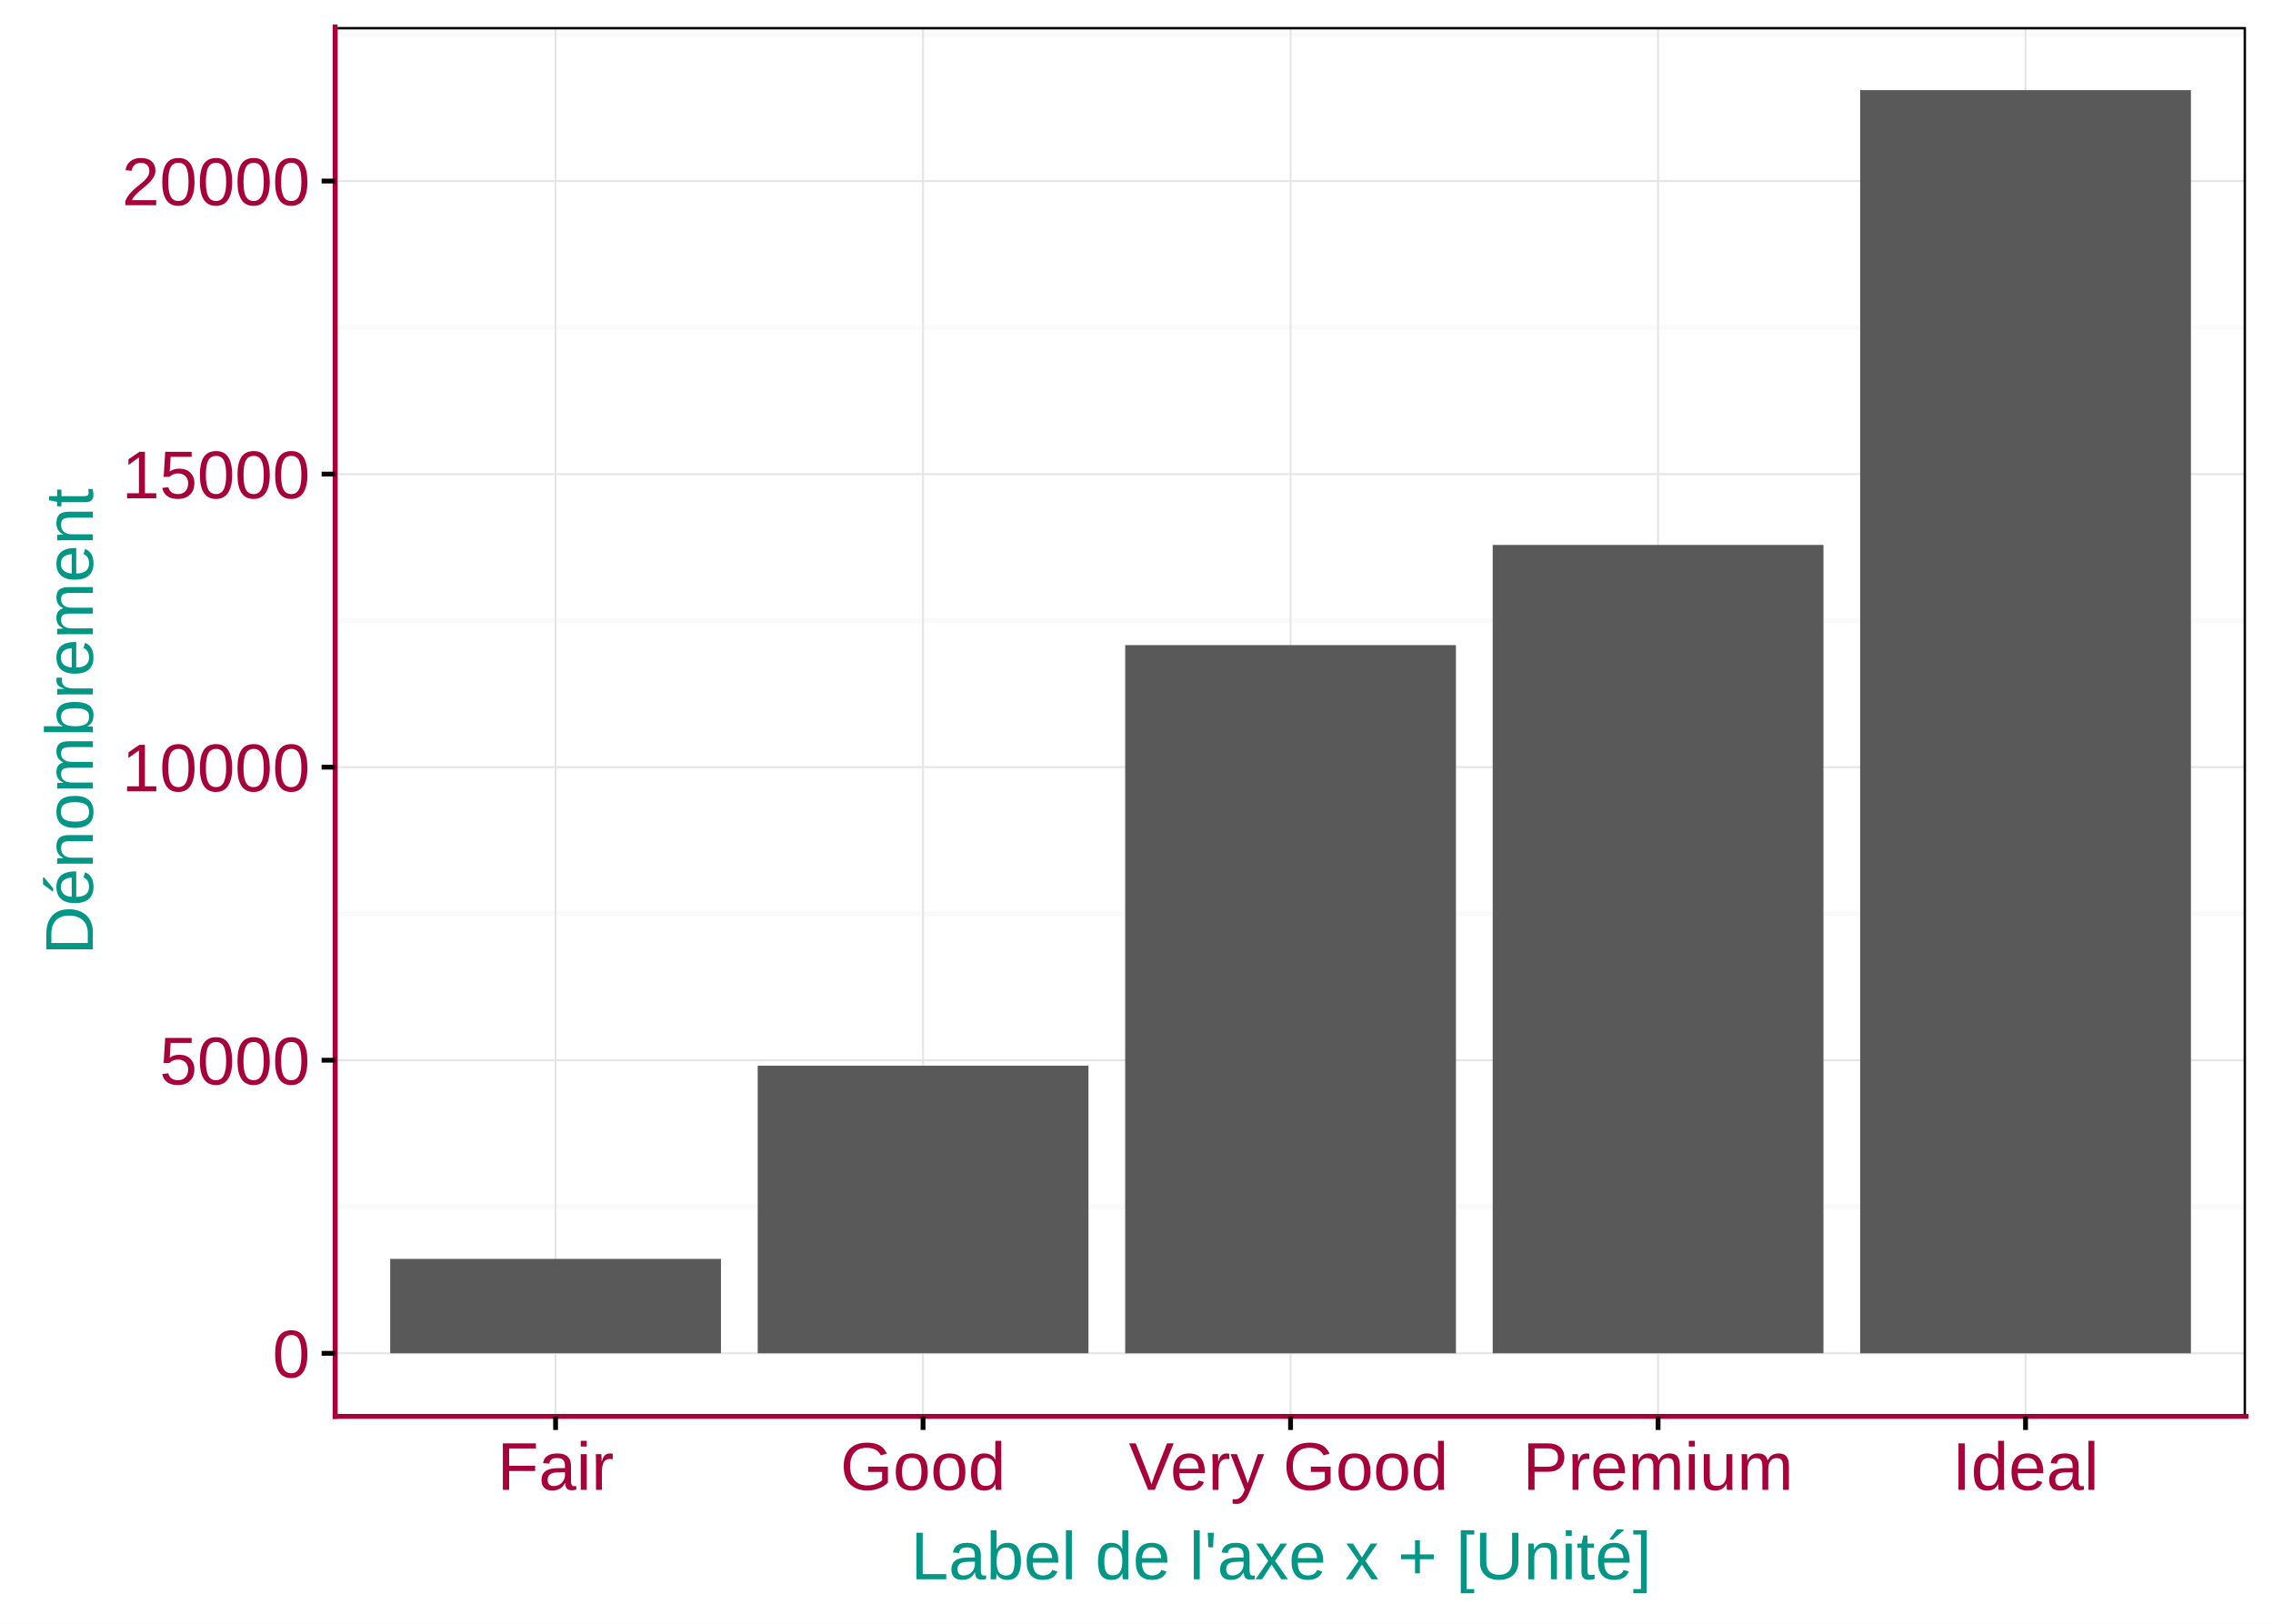
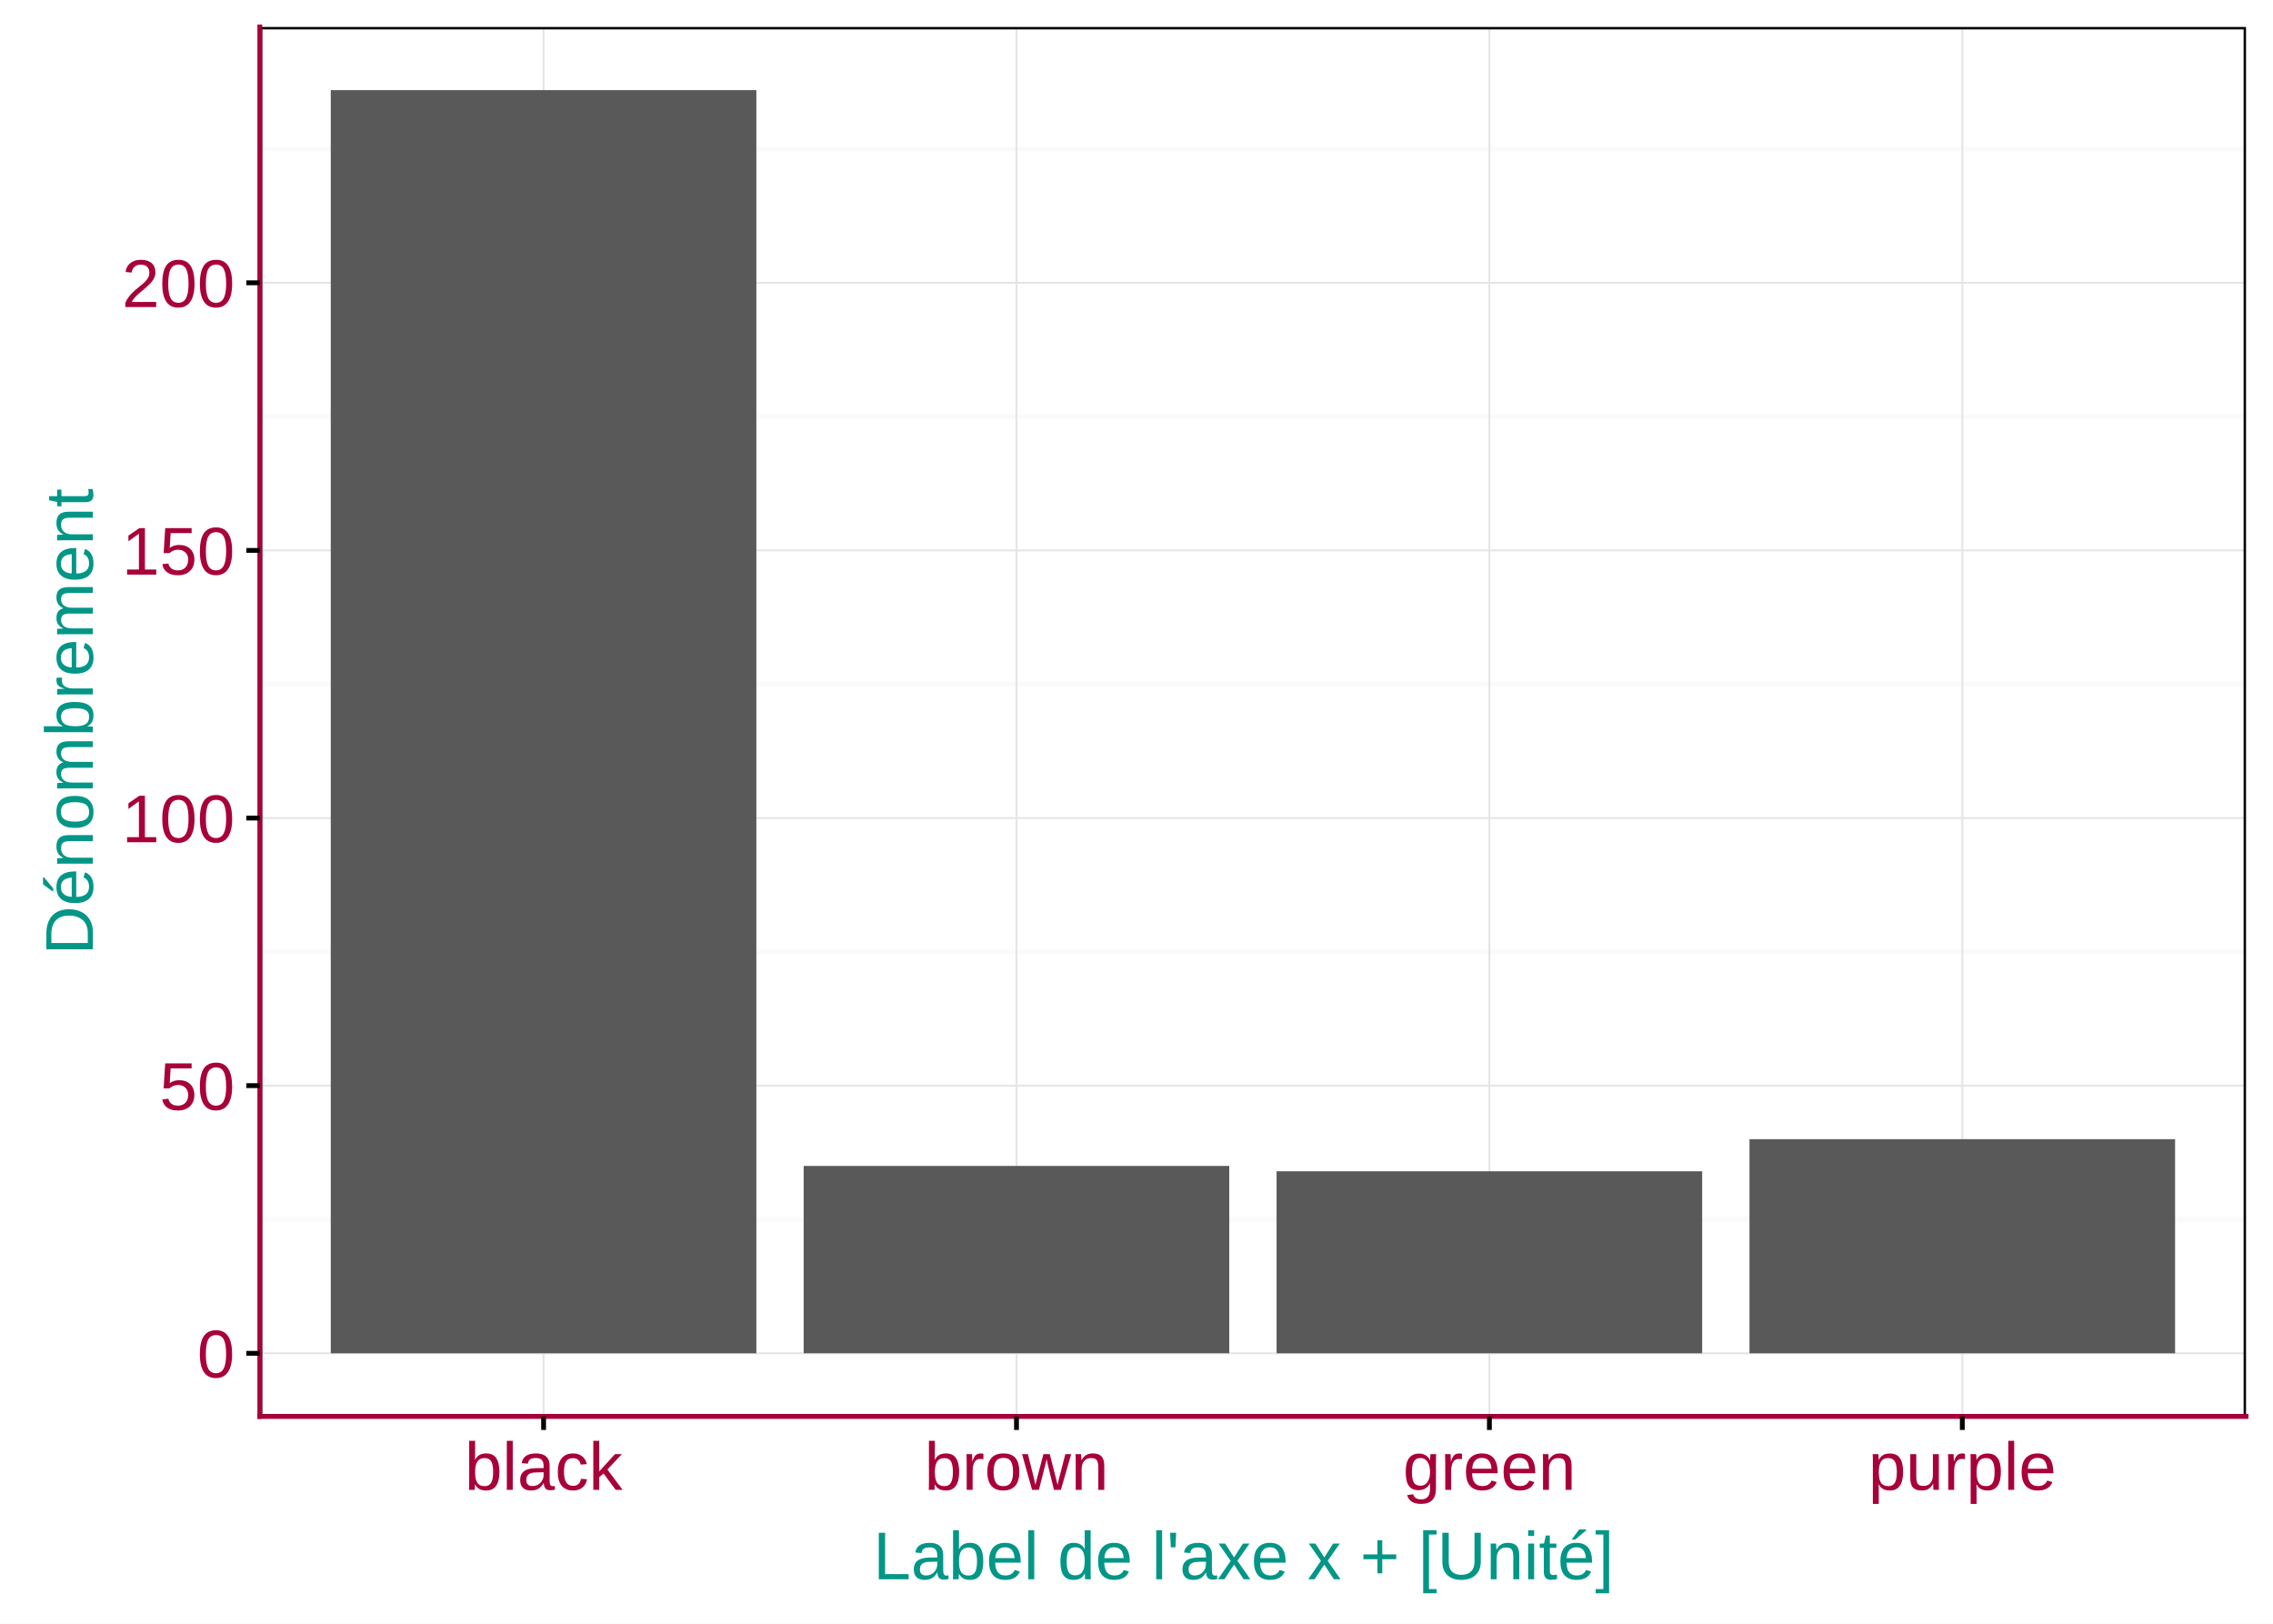
<svg xmlns="http://www.w3.org/2000/svg" viewBox="0 0 504.00 360.00">
  <defs>
    <style type="text/css">
    line, polyline, path, rect, circle {
      fill: none;
      stroke: #000000;
      stroke-linecap: round;
      stroke-linejoin: round;
      stroke-miterlimit: 10.00;
    }
  </style>
  </defs>
  <rect width="100%" height="100%" style="stroke: none; fill: #FFFFFF;" />
  <rect x="0.00" y="0.00" width="504.00" height="360.00" style="stroke-width: 0.00; stroke: none;" />
  <defs>
-     <clipPath id="cpNzQuMjk3OHw0OTguMDIyfDMxNC4wMzl8NS45Nzc1OA==">
-       <rect x="74.30" y="5.98" width="423.72" height="308.06" />
+     <clipPath id="cpNTcuNjEzMnw0OTguMDIyfDMxNC4wMzl8NS45Nzc1OA==">
+       <rect x="57.61" y="5.98" width="440.41" height="308.06" />
    </clipPath>
  </defs>
-   <rect x="74.30" y="5.98" width="423.72" height="308.06" style="stroke-width: 0.00; stroke: none; fill: #FFFFFF;" clip-path="url(#cpNzQuMjk3OHw0OTguMDIyfDMxNC4wMzl8NS45Nzc1OA==)" />
-   <polyline points="74.30,267.55 498.02,267.55 " style="stroke-width: 1.07; stroke: #FAFAFA; stroke-linecap: butt;" clip-path="url(#cpNzQuMjk3OHw0OTguMDIyfDMxNC4wMzl8NS45Nzc1OA==)" />
-   <polyline points="74.30,202.57 498.02,202.57 " style="stroke-width: 1.07; stroke: #FAFAFA; stroke-linecap: butt;" clip-path="url(#cpNzQuMjk3OHw0OTguMDIyfDMxNC4wMzl8NS45Nzc1OA==)" />
-   <polyline points="74.30,137.60 498.02,137.60 " style="stroke-width: 1.07; stroke: #FAFAFA; stroke-linecap: butt;" clip-path="url(#cpNzQuMjk3OHw0OTguMDIyfDMxNC4wMzl8NS45Nzc1OA==)" />
-   <polyline points="74.30,72.62 498.02,72.62 " style="stroke-width: 1.07; stroke: #FAFAFA; stroke-linecap: butt;" clip-path="url(#cpNzQuMjk3OHw0OTguMDIyfDMxNC4wMzl8NS45Nzc1OA==)" />
-   <polyline points="74.30,7.65 498.02,7.65 " style="stroke-width: 1.07; stroke: #FAFAFA; stroke-linecap: butt;" clip-path="url(#cpNzQuMjk3OHw0OTguMDIyfDMxNC4wMzl8NS45Nzc1OA==)" />
-   <polyline points="74.30,300.04 498.02,300.04 " style="stroke-width: 0.43; stroke: #E5E5E5; stroke-linecap: butt;" clip-path="url(#cpNzQuMjk3OHw0OTguMDIyfDMxNC4wMzl8NS45Nzc1OA==)" />
-   <polyline points="74.30,235.06 498.02,235.06 " style="stroke-width: 0.43; stroke: #E5E5E5; stroke-linecap: butt;" clip-path="url(#cpNzQuMjk3OHw0OTguMDIyfDMxNC4wMzl8NS45Nzc1OA==)" />
-   <polyline points="74.30,170.09 498.02,170.09 " style="stroke-width: 0.43; stroke: #E5E5E5; stroke-linecap: butt;" clip-path="url(#cpNzQuMjk3OHw0OTguMDIyfDMxNC4wMzl8NS45Nzc1OA==)" />
-   <polyline points="74.30,105.11 498.02,105.11 " style="stroke-width: 0.43; stroke: #E5E5E5; stroke-linecap: butt;" clip-path="url(#cpNzQuMjk3OHw0OTguMDIyfDMxNC4wMzl8NS45Nzc1OA==)" />
-   <polyline points="74.30,40.14 498.02,40.14 " style="stroke-width: 0.43; stroke: #E5E5E5; stroke-linecap: butt;" clip-path="url(#cpNzQuMjk3OHw0OTguMDIyfDMxNC4wMzl8NS45Nzc1OA==)" />
-   <polyline points="123.19,314.04 123.19,5.98 " style="stroke-width: 0.43; stroke: #E5E5E5; stroke-linecap: butt;" clip-path="url(#cpNzQuMjk3OHw0OTguMDIyfDMxNC4wMzl8NS45Nzc1OA==)" />
-   <polyline points="204.67,314.04 204.67,5.98 " style="stroke-width: 0.43; stroke: #E5E5E5; stroke-linecap: butt;" clip-path="url(#cpNzQuMjk3OHw0OTguMDIyfDMxNC4wMzl8NS45Nzc1OA==)" />
-   <polyline points="286.16,314.04 286.16,5.98 " style="stroke-width: 0.43; stroke: #E5E5E5; stroke-linecap: butt;" clip-path="url(#cpNzQuMjk3OHw0OTguMDIyfDMxNC4wMzl8NS45Nzc1OA==)" />
-   <polyline points="367.65,314.04 367.65,5.98 " style="stroke-width: 0.43; stroke: #E5E5E5; stroke-linecap: butt;" clip-path="url(#cpNzQuMjk3OHw0OTguMDIyfDMxNC4wMzl8NS45Nzc1OA==)" />
-   <polyline points="449.13,314.04 449.13,5.98 " style="stroke-width: 0.43; stroke: #E5E5E5; stroke-linecap: butt;" clip-path="url(#cpNzQuMjk3OHw0OTguMDIyfDMxNC4wMzl8NS45Nzc1OA==)" />
-   <rect x="86.52" y="279.11" width="73.34" height="20.92" style="stroke-width: 1.07; stroke: none; stroke-linecap: butt; fill: #595959;" clip-path="url(#cpNzQuMjk3OHw0OTguMDIyfDMxNC4wMzl8NS45Nzc1OA==)" />
-   <rect x="168.01" y="236.28" width="73.34" height="63.75" style="stroke-width: 1.07; stroke: none; stroke-linecap: butt; fill: #595959;" clip-path="url(#cpNzQuMjk3OHw0OTguMDIyfDMxNC4wMzl8NS45Nzc1OA==)" />
-   <rect x="249.49" y="143.03" width="73.34" height="157.01" style="stroke-width: 1.07; stroke: none; stroke-linecap: butt; fill: #595959;" clip-path="url(#cpNzQuMjk3OHw0OTguMDIyfDMxNC4wMzl8NS45Nzc1OA==)" />
-   <rect x="330.98" y="120.82" width="73.34" height="179.21" style="stroke-width: 1.07; stroke: none; stroke-linecap: butt; fill: #595959;" clip-path="url(#cpNzQuMjk3OHw0OTguMDIyfDMxNC4wMzl8NS45Nzc1OA==)" />
-   <rect x="412.46" y="19.98" width="73.34" height="280.06" style="stroke-width: 1.07; stroke: none; stroke-linecap: butt; fill: #595959;" clip-path="url(#cpNzQuMjk3OHw0OTguMDIyfDMxNC4wMzl8NS45Nzc1OA==)" />
-   <rect x="74.30" y="5.98" width="423.72" height="308.06" style="stroke-width: 1.07;" clip-path="url(#cpNzQuMjk3OHw0OTguMDIyfDMxNC4wMzl8NS45Nzc1OA==)" />
+   <rect x="57.61" y="5.98" width="440.41" height="308.06" style="stroke-width: 0.00; stroke: none; fill: #FFFFFF;" clip-path="url(#cpNTcuNjEzMnw0OTguMDIyfDMxNC4wMzl8NS45Nzc1OA==)" />
+   <polyline points="57.61,270.37 498.02,270.37 " style="stroke-width: 1.07; stroke: #FAFAFA; stroke-linecap: butt;" clip-path="url(#cpNTcuNjEzMnw0OTguMDIyfDMxNC4wMzl8NS45Nzc1OA==)" />
+   <polyline points="57.61,211.04 498.02,211.04 " style="stroke-width: 1.07; stroke: #FAFAFA; stroke-linecap: butt;" clip-path="url(#cpNTcuNjEzMnw0OTguMDIyfDMxNC4wMzl8NS45Nzc1OA==)" />
+   <polyline points="57.61,151.70 498.02,151.70 " style="stroke-width: 1.07; stroke: #FAFAFA; stroke-linecap: butt;" clip-path="url(#cpNTcuNjEzMnw0OTguMDIyfDMxNC4wMzl8NS45Nzc1OA==)" />
+   <polyline points="57.61,92.37 498.02,92.37 " style="stroke-width: 1.07; stroke: #FAFAFA; stroke-linecap: butt;" clip-path="url(#cpNTcuNjEzMnw0OTguMDIyfDMxNC4wMzl8NS45Nzc1OA==)" />
+   <polyline points="57.61,33.03 498.02,33.03 " style="stroke-width: 1.07; stroke: #FAFAFA; stroke-linecap: butt;" clip-path="url(#cpNTcuNjEzMnw0OTguMDIyfDMxNC4wMzl8NS45Nzc1OA==)" />
+   <polyline points="57.61,300.04 498.02,300.04 " style="stroke-width: 0.43; stroke: #E5E5E5; stroke-linecap: butt;" clip-path="url(#cpNTcuNjEzMnw0OTguMDIyfDMxNC4wMzl8NS45Nzc1OA==)" />
+   <polyline points="57.61,240.70 498.02,240.70 " style="stroke-width: 0.43; stroke: #E5E5E5; stroke-linecap: butt;" clip-path="url(#cpNTcuNjEzMnw0OTguMDIyfDMxNC4wMzl8NS45Nzc1OA==)" />
+   <polyline points="57.61,181.37 498.02,181.37 " style="stroke-width: 0.43; stroke: #E5E5E5; stroke-linecap: butt;" clip-path="url(#cpNTcuNjEzMnw0OTguMDIyfDMxNC4wMzl8NS45Nzc1OA==)" />
+   <polyline points="57.61,122.03 498.02,122.03 " style="stroke-width: 0.43; stroke: #E5E5E5; stroke-linecap: butt;" clip-path="url(#cpNTcuNjEzMnw0OTguMDIyfDMxNC4wMzl8NS45Nzc1OA==)" />
+   <polyline points="57.61,62.70 498.02,62.70 " style="stroke-width: 0.43; stroke: #E5E5E5; stroke-linecap: butt;" clip-path="url(#cpNTcuNjEzMnw0OTguMDIyfDMxNC4wMzl8NS45Nzc1OA==)" />
+   <polyline points="120.53,314.04 120.53,5.98 " style="stroke-width: 0.43; stroke: #E5E5E5; stroke-linecap: butt;" clip-path="url(#cpNTcuNjEzMnw0OTguMDIyfDMxNC4wMzl8NS45Nzc1OA==)" />
+   <polyline points="225.39,314.04 225.39,5.98 " style="stroke-width: 0.43; stroke: #E5E5E5; stroke-linecap: butt;" clip-path="url(#cpNTcuNjEzMnw0OTguMDIyfDMxNC4wMzl8NS45Nzc1OA==)" />
+   <polyline points="330.25,314.04 330.25,5.98 " style="stroke-width: 0.43; stroke: #E5E5E5; stroke-linecap: butt;" clip-path="url(#cpNTcuNjEzMnw0OTguMDIyfDMxNC4wMzl8NS45Nzc1OA==)" />
+   <polyline points="435.11,314.04 435.11,5.98 " style="stroke-width: 0.43; stroke: #E5E5E5; stroke-linecap: butt;" clip-path="url(#cpNTcuNjEzMnw0OTguMDIyfDMxNC4wMzl8NS45Nzc1OA==)" />
+   <rect x="73.34" y="19.98" width="94.37" height="280.06" style="stroke-width: 1.07; stroke: none; stroke-linecap: butt; fill: #595959;" clip-path="url(#cpNTcuNjEzMnw0OTguMDIyfDMxNC4wMzl8NS45Nzc1OA==)" />
+   <rect x="178.20" y="258.50" width="94.37" height="41.53" style="stroke-width: 1.07; stroke: none; stroke-linecap: butt; fill: #595959;" clip-path="url(#cpNTcuNjEzMnw0OTguMDIyfDMxNC4wMzl8NS45Nzc1OA==)" />
+   <rect x="283.06" y="259.69" width="94.37" height="40.35" style="stroke-width: 1.07; stroke: none; stroke-linecap: butt; fill: #595959;" clip-path="url(#cpNTcuNjEzMnw0OTguMDIyfDMxNC4wMzl8NS45Nzc1OA==)" />
+   <rect x="387.92" y="252.57" width="94.37" height="47.47" style="stroke-width: 1.07; stroke: none; stroke-linecap: butt; fill: #595959;" clip-path="url(#cpNTcuNjEzMnw0OTguMDIyfDMxNC4wMzl8NS45Nzc1OA==)" />
+   <rect x="57.61" y="5.98" width="440.41" height="308.06" style="stroke-width: 1.07;" clip-path="url(#cpNTcuNjEzMnw0OTguMDIyfDMxNC4wMzl8NS45Nzc1OA==)" />
  <defs>
    <clipPath id="cpMHw1MDR8MzYwfDA=">
      <rect x="0.00" y="0.00" width="504.00" height="360.00" />
    </clipPath>
  </defs>
-   <polyline points="74.30,314.04 74.30,5.98 " style="stroke-width: 1.07; stroke: #A80039; stroke-linecap: square;" clip-path="url(#cpMHw1MDR8MzYwfDA=)" />
+   <polyline points="57.61,314.04 57.61,5.98 " style="stroke-width: 1.07; stroke: #A80039; stroke-linecap: square;" clip-path="url(#cpMHw1MDR8MzYwfDA=)" />
  <g clip-path="url(#cpMHw1MDR8MzYwfDA=)">
-     <text x="60.41" y="305.40" style="font-size: 15.00px; fill: #A80039; font-family: Arial;" textLength="8.34px" lengthAdjust="spacingAndGlyphs">0</text>
+     <text x="43.72" y="305.40" style="font-size: 15.00px; fill: #A80039; font-family: Arial;" textLength="8.34px" lengthAdjust="spacingAndGlyphs">0</text>
  </g>
  <g clip-path="url(#cpMHw1MDR8MzYwfDA=)">
-     <text x="35.38" y="240.43" style="font-size: 15.00px; fill: #A80039; font-family: Arial;" textLength="33.37px" lengthAdjust="spacingAndGlyphs">5000</text>
+     <text x="35.38" y="246.07" style="font-size: 15.00px; fill: #A80039; font-family: Arial;" textLength="16.68px" lengthAdjust="spacingAndGlyphs">50</text>
  </g>
  <g clip-path="url(#cpMHw1MDR8MzYwfDA=)">
-     <text x="27.04" y="175.45" style="font-size: 15.00px; fill: #A80039; font-family: Arial;" textLength="41.71px" lengthAdjust="spacingAndGlyphs">10000</text>
+     <text x="27.04" y="186.74" style="font-size: 15.00px; fill: #A80039; font-family: Arial;" textLength="25.03px" lengthAdjust="spacingAndGlyphs">100</text>
  </g>
  <g clip-path="url(#cpMHw1MDR8MzYwfDA=)">
-     <text x="27.04" y="110.48" style="font-size: 15.00px; fill: #A80039; font-family: Arial;" textLength="41.71px" lengthAdjust="spacingAndGlyphs">15000</text>
+     <text x="27.04" y="127.40" style="font-size: 15.00px; fill: #A80039; font-family: Arial;" textLength="25.03px" lengthAdjust="spacingAndGlyphs">150</text>
  </g>
  <g clip-path="url(#cpMHw1MDR8MzYwfDA=)">
-     <text x="27.04" y="45.50" style="font-size: 15.00px; fill: #A80039; font-family: Arial;" textLength="41.71px" lengthAdjust="spacingAndGlyphs">20000</text>
+     <text x="27.04" y="68.07" style="font-size: 15.00px; fill: #A80039; font-family: Arial;" textLength="25.03px" lengthAdjust="spacingAndGlyphs">200</text>
  </g>
-   <polyline points="71.31,300.04 74.30,300.04 " style="stroke-width: 1.07; stroke-linecap: butt;" clip-path="url(#cpMHw1MDR8MzYwfDA=)" />
-   <polyline points="71.31,235.06 74.30,235.06 " style="stroke-width: 1.07; stroke-linecap: butt;" clip-path="url(#cpMHw1MDR8MzYwfDA=)" />
-   <polyline points="71.31,170.09 74.30,170.09 " style="stroke-width: 1.07; stroke-linecap: butt;" clip-path="url(#cpMHw1MDR8MzYwfDA=)" />
-   <polyline points="71.31,105.11 74.30,105.11 " style="stroke-width: 1.07; stroke-linecap: butt;" clip-path="url(#cpMHw1MDR8MzYwfDA=)" />
-   <polyline points="71.31,40.14 74.30,40.14 " style="stroke-width: 1.07; stroke-linecap: butt;" clip-path="url(#cpMHw1MDR8MzYwfDA=)" />
-   <polyline points="74.30,314.04 498.02,314.04 " style="stroke-width: 1.07; stroke: #A80039; stroke-linecap: square;" clip-path="url(#cpMHw1MDR8MzYwfDA=)" />
-   <polyline points="123.19,317.03 123.19,314.04 " style="stroke-width: 1.07; stroke-linecap: butt;" clip-path="url(#cpMHw1MDR8MzYwfDA=)" />
-   <polyline points="204.67,317.03 204.67,314.04 " style="stroke-width: 1.07; stroke-linecap: butt;" clip-path="url(#cpMHw1MDR8MzYwfDA=)" />
-   <polyline points="286.16,317.03 286.16,314.04 " style="stroke-width: 1.07; stroke-linecap: butt;" clip-path="url(#cpMHw1MDR8MzYwfDA=)" />
-   <polyline points="367.65,317.03 367.65,314.04 " style="stroke-width: 1.07; stroke-linecap: butt;" clip-path="url(#cpMHw1MDR8MzYwfDA=)" />
-   <polyline points="449.13,317.03 449.13,314.04 " style="stroke-width: 1.07; stroke-linecap: butt;" clip-path="url(#cpMHw1MDR8MzYwfDA=)" />
+   <polyline points="54.62,300.04 57.61,300.04 " style="stroke-width: 1.07; stroke-linecap: butt;" clip-path="url(#cpMHw1MDR8MzYwfDA=)" />
+   <polyline points="54.62,240.70 57.61,240.70 " style="stroke-width: 1.07; stroke-linecap: butt;" clip-path="url(#cpMHw1MDR8MzYwfDA=)" />
+   <polyline points="54.62,181.37 57.61,181.37 " style="stroke-width: 1.07; stroke-linecap: butt;" clip-path="url(#cpMHw1MDR8MzYwfDA=)" />
+   <polyline points="54.62,122.03 57.61,122.03 " style="stroke-width: 1.07; stroke-linecap: butt;" clip-path="url(#cpMHw1MDR8MzYwfDA=)" />
+   <polyline points="54.62,62.70 57.61,62.70 " style="stroke-width: 1.07; stroke-linecap: butt;" clip-path="url(#cpMHw1MDR8MzYwfDA=)" />
+   <polyline points="57.61,314.04 498.02,314.04 " style="stroke-width: 1.07; stroke: #A80039; stroke-linecap: square;" clip-path="url(#cpMHw1MDR8MzYwfDA=)" />
+   <polyline points="120.53,317.03 120.53,314.04 " style="stroke-width: 1.07; stroke-linecap: butt;" clip-path="url(#cpMHw1MDR8MzYwfDA=)" />
+   <polyline points="225.39,317.03 225.39,314.04 " style="stroke-width: 1.07; stroke-linecap: butt;" clip-path="url(#cpMHw1MDR8MzYwfDA=)" />
+   <polyline points="330.25,317.03 330.25,314.04 " style="stroke-width: 1.07; stroke-linecap: butt;" clip-path="url(#cpMHw1MDR8MzYwfDA=)" />
+   <polyline points="435.11,317.03 435.11,314.04 " style="stroke-width: 1.07; stroke-linecap: butt;" clip-path="url(#cpMHw1MDR8MzYwfDA=)" />
  <g clip-path="url(#cpMHw1MDR8MzYwfDA=)">
-     <text x="110.27" y="330.32" style="font-size: 15.00px; fill: #A80039; font-family: Arial;" textLength="25.83px" lengthAdjust="spacingAndGlyphs">Fair</text>
+     <text x="103.02" y="330.32" style="font-size: 15.00px; fill: #A80039; font-family: Arial;" textLength="35.02px" lengthAdjust="spacingAndGlyphs">black</text>
  </g>
  <g clip-path="url(#cpMHw1MDR8MzYwfDA=)">
-     <text x="186.33" y="330.32" style="font-size: 15.00px; fill: #A80039; font-family: Arial;" textLength="36.69px" lengthAdjust="spacingAndGlyphs">Good</text>
+     <text x="204.96" y="330.32" style="font-size: 15.00px; fill: #A80039; font-family: Arial;" textLength="40.85px" lengthAdjust="spacingAndGlyphs">brown</text>
  </g>
  <g clip-path="url(#cpMHw1MDR8MzYwfDA=)">
-     <text x="250.31" y="330.32" style="font-size: 15.00px; fill: #A80039; font-family: Arial;" textLength="71.70px" lengthAdjust="spacingAndGlyphs">Very Good</text>
+     <text x="311.07" y="330.32" style="font-size: 15.00px; fill: #A80039; font-family: Arial;" textLength="38.36px" lengthAdjust="spacingAndGlyphs">green</text>
  </g>
  <g clip-path="url(#cpMHw1MDR8MzYwfDA=)">
-     <text x="337.64" y="330.32" style="font-size: 15.00px; fill: #A80039; font-family: Arial;" textLength="60.01px" lengthAdjust="spacingAndGlyphs">Premium</text>
+     <text x="414.26" y="330.32" style="font-size: 15.00px; fill: #A80039; font-family: Arial;" textLength="41.70px" lengthAdjust="spacingAndGlyphs">purple</text>
  </g>
  <g clip-path="url(#cpMHw1MDR8MzYwfDA=)">
-     <text x="432.87" y="330.32" style="font-size: 15.00px; fill: #A80039; font-family: Arial;" textLength="32.53px" lengthAdjust="spacingAndGlyphs">Ideal</text>
-   </g>
-   <g clip-path="url(#cpMHw1MDR8MzYwfDA=)">
-     <text x="201.97" y="350.14" style="font-size: 15.00px; fill: #029687; font-family: Arial;" textLength="168.38px" lengthAdjust="spacingAndGlyphs">Label de l'axe x  + [Unité]</text>
+     <text x="193.63" y="350.14" style="font-size: 15.00px; fill: #029687; font-family: Arial;" textLength="168.38px" lengthAdjust="spacingAndGlyphs">Label de l'axe x  + [Unité]</text>
  </g>
  <g clip-path="url(#cpMHw1MDR8MzYwfDA=)">
    <text transform="translate(20.59,211.70) rotate(-90)" style="font-size: 15.00px; fill: #029687; font-family: Arial;" textLength="103.38px" lengthAdjust="spacingAndGlyphs">Dénombrement</text>
  </g>
</svg>
